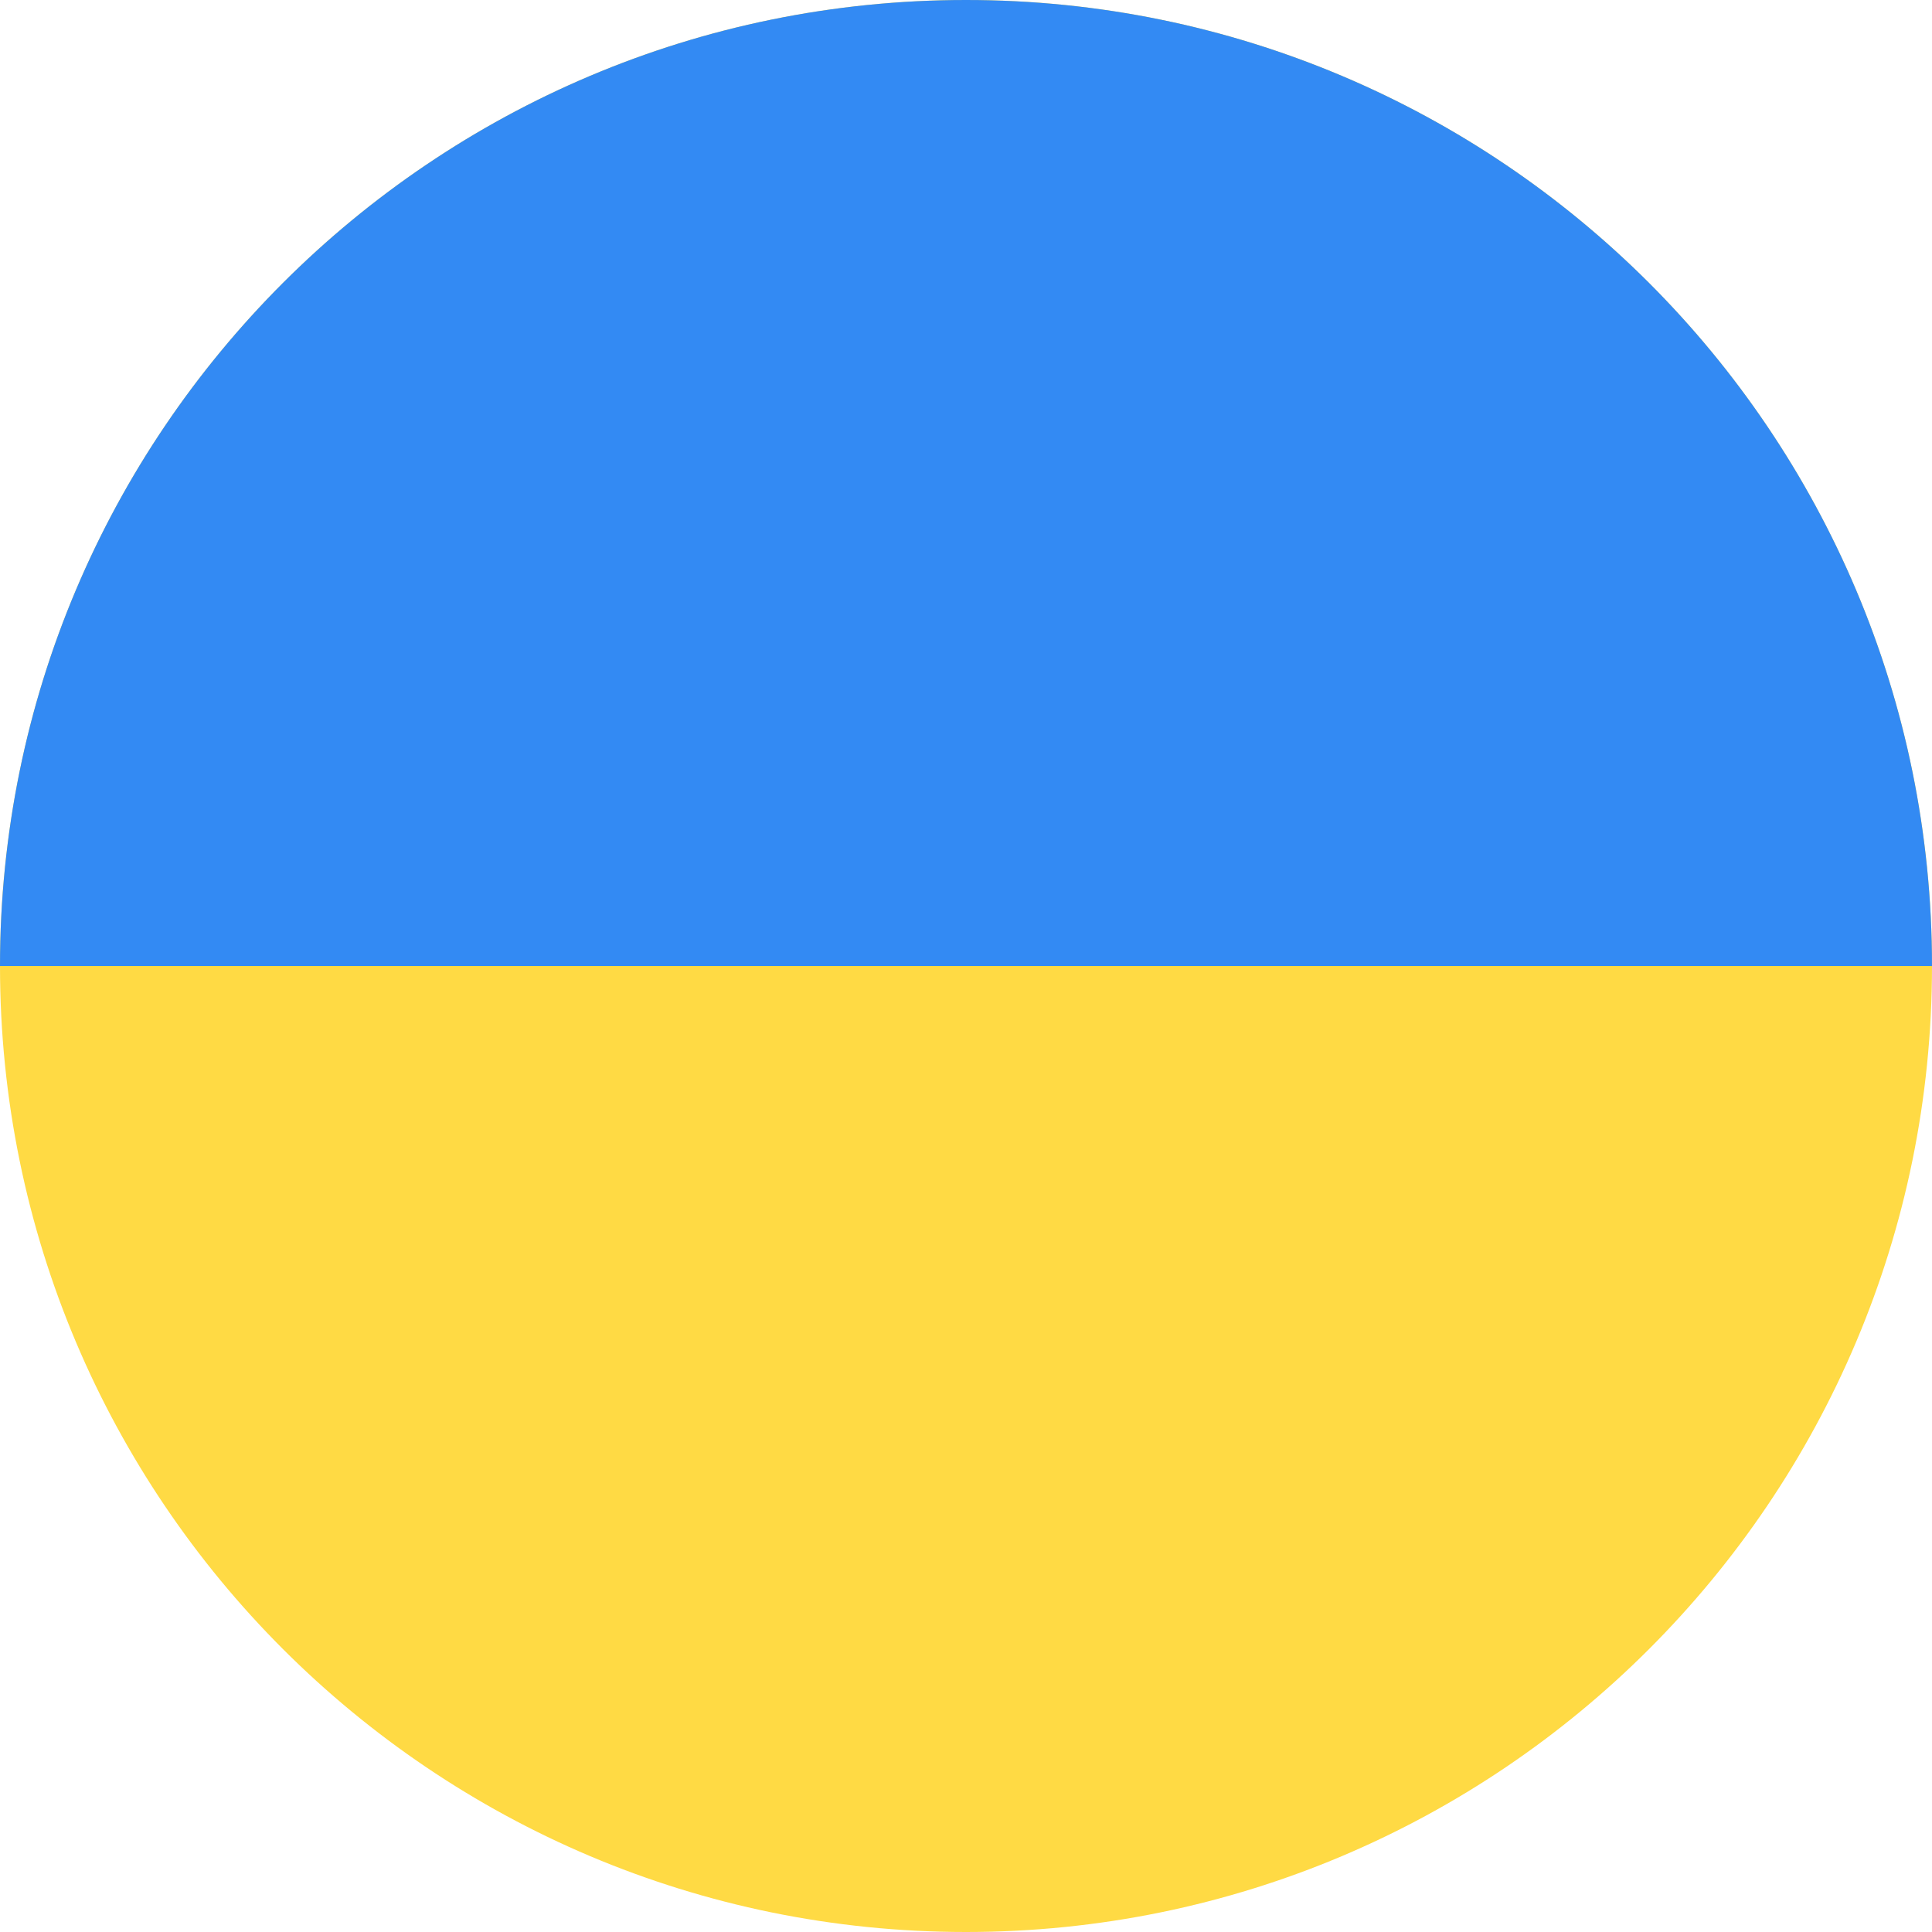
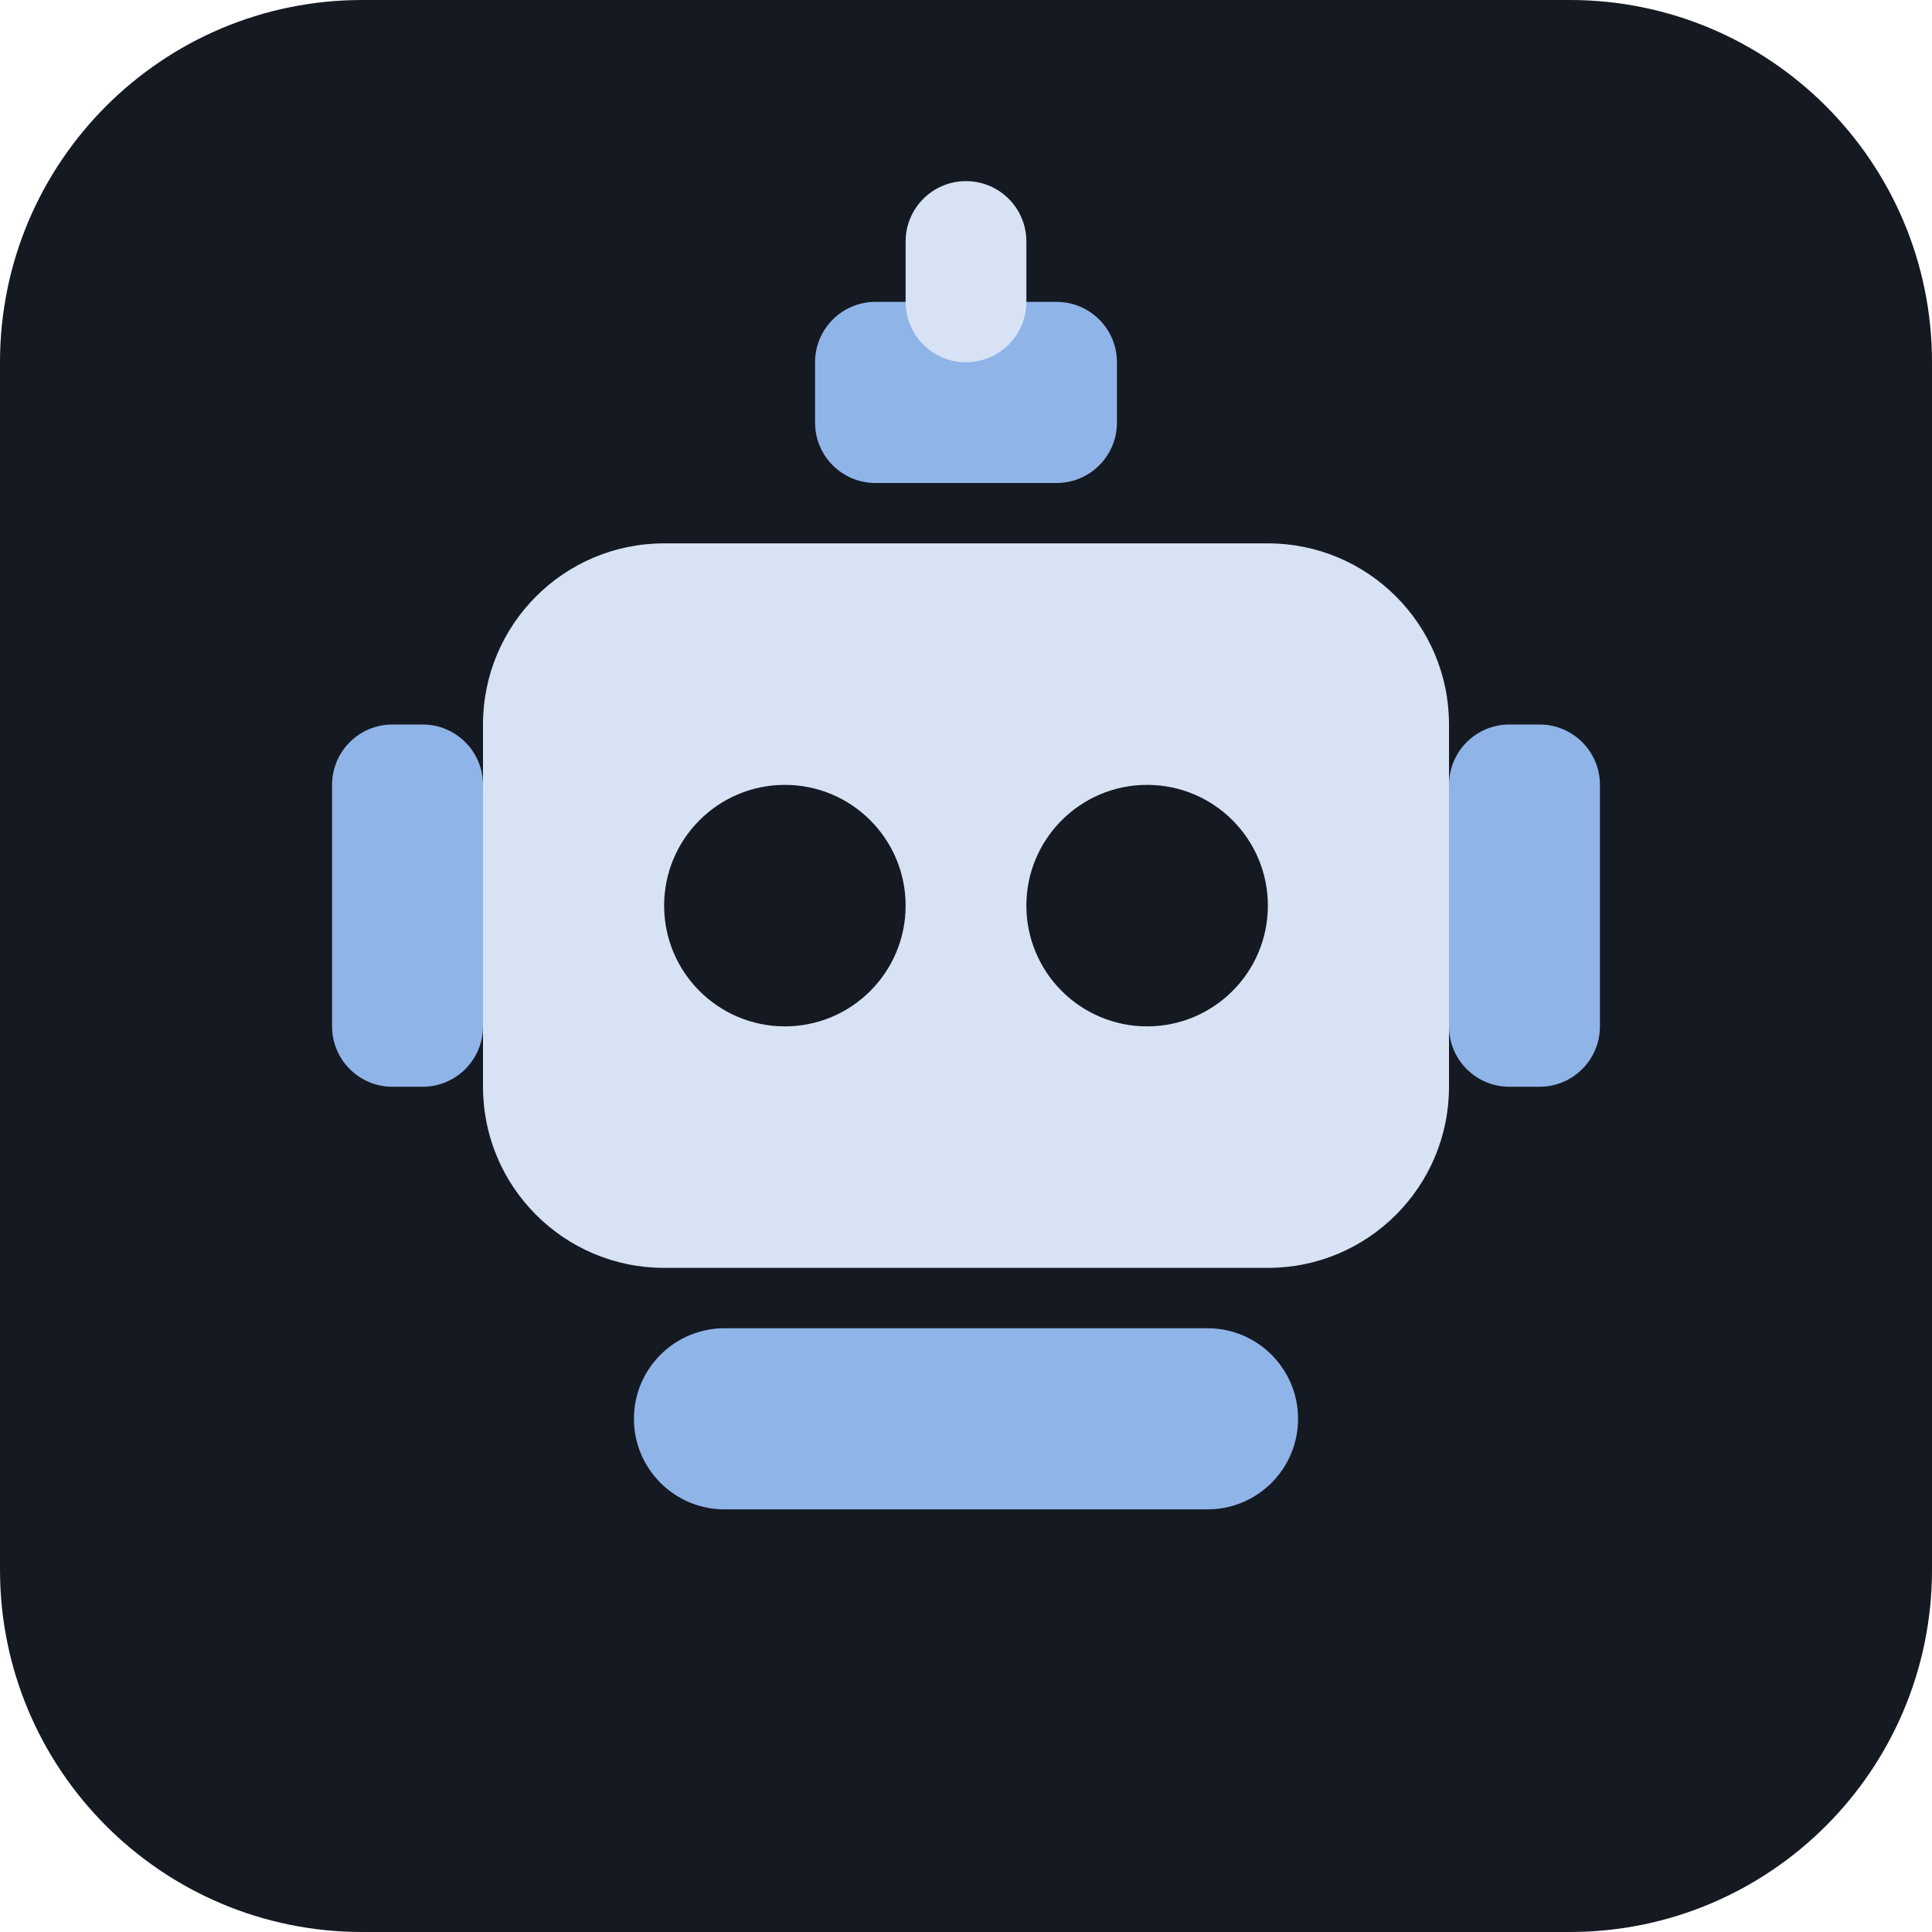
- <svg xmlns="http://www.w3.org/2000/svg" version="1.1" id="Layer_1" x="0px" y="0px" viewBox="0 0 512 512" style="enable-background:new 0 0 512 512;" xml:space="preserve">
-   <circle style="fill:#FFDA44;" cx="256" cy="256" r="256" />
-   <path style="fill:#338AF3;" d="M0,256C0,114.616,114.616,0,256,0s256,114.616,256,256" />
-   <g>
- </g>
-   <g>
- </g>
-   <g>
- </g>
-   <g>
- </g>
-   <g>
- </g>
-   <g>
- </g>
-   <g>
- </g>
-   <g>
- </g>
-   <g>
- </g>
-   <g>
- </g>
-   <g>
- </g>
-   <g>
- </g>
-   <g>
- </g>
-   <g>
- </g>
-   <g>
- </g>
+ <svg xmlns="http://www.w3.org/2000/svg" viewBox="0 0 64 64">
+   <rect width="64" height="64" rx="12" fill="#151922" />
+   <rect x="16" y="18" width="32" height="24" rx="6" fill="#d7e3f4" />
+   <circle cx="26" cy="30" r="4" fill="#151922" />
+   <circle cx="38" cy="30" r="4" fill="#151922" />
+   <rect x="27" y="10" width="10" height="6" rx="2" fill="#8fb4e8" />
+   <rect x="30" y="6" width="4" height="6" rx="2" fill="#d7e3f4" />
+   <rect x="21" y="44" width="22" height="6" rx="3" fill="#8fb4e8" />
+   <rect x="11" y="24" width="5" height="12" rx="2" fill="#8fb4e8" />
+   <rect x="48" y="24" width="5" height="12" rx="2" fill="#8fb4e8" />
</svg>
